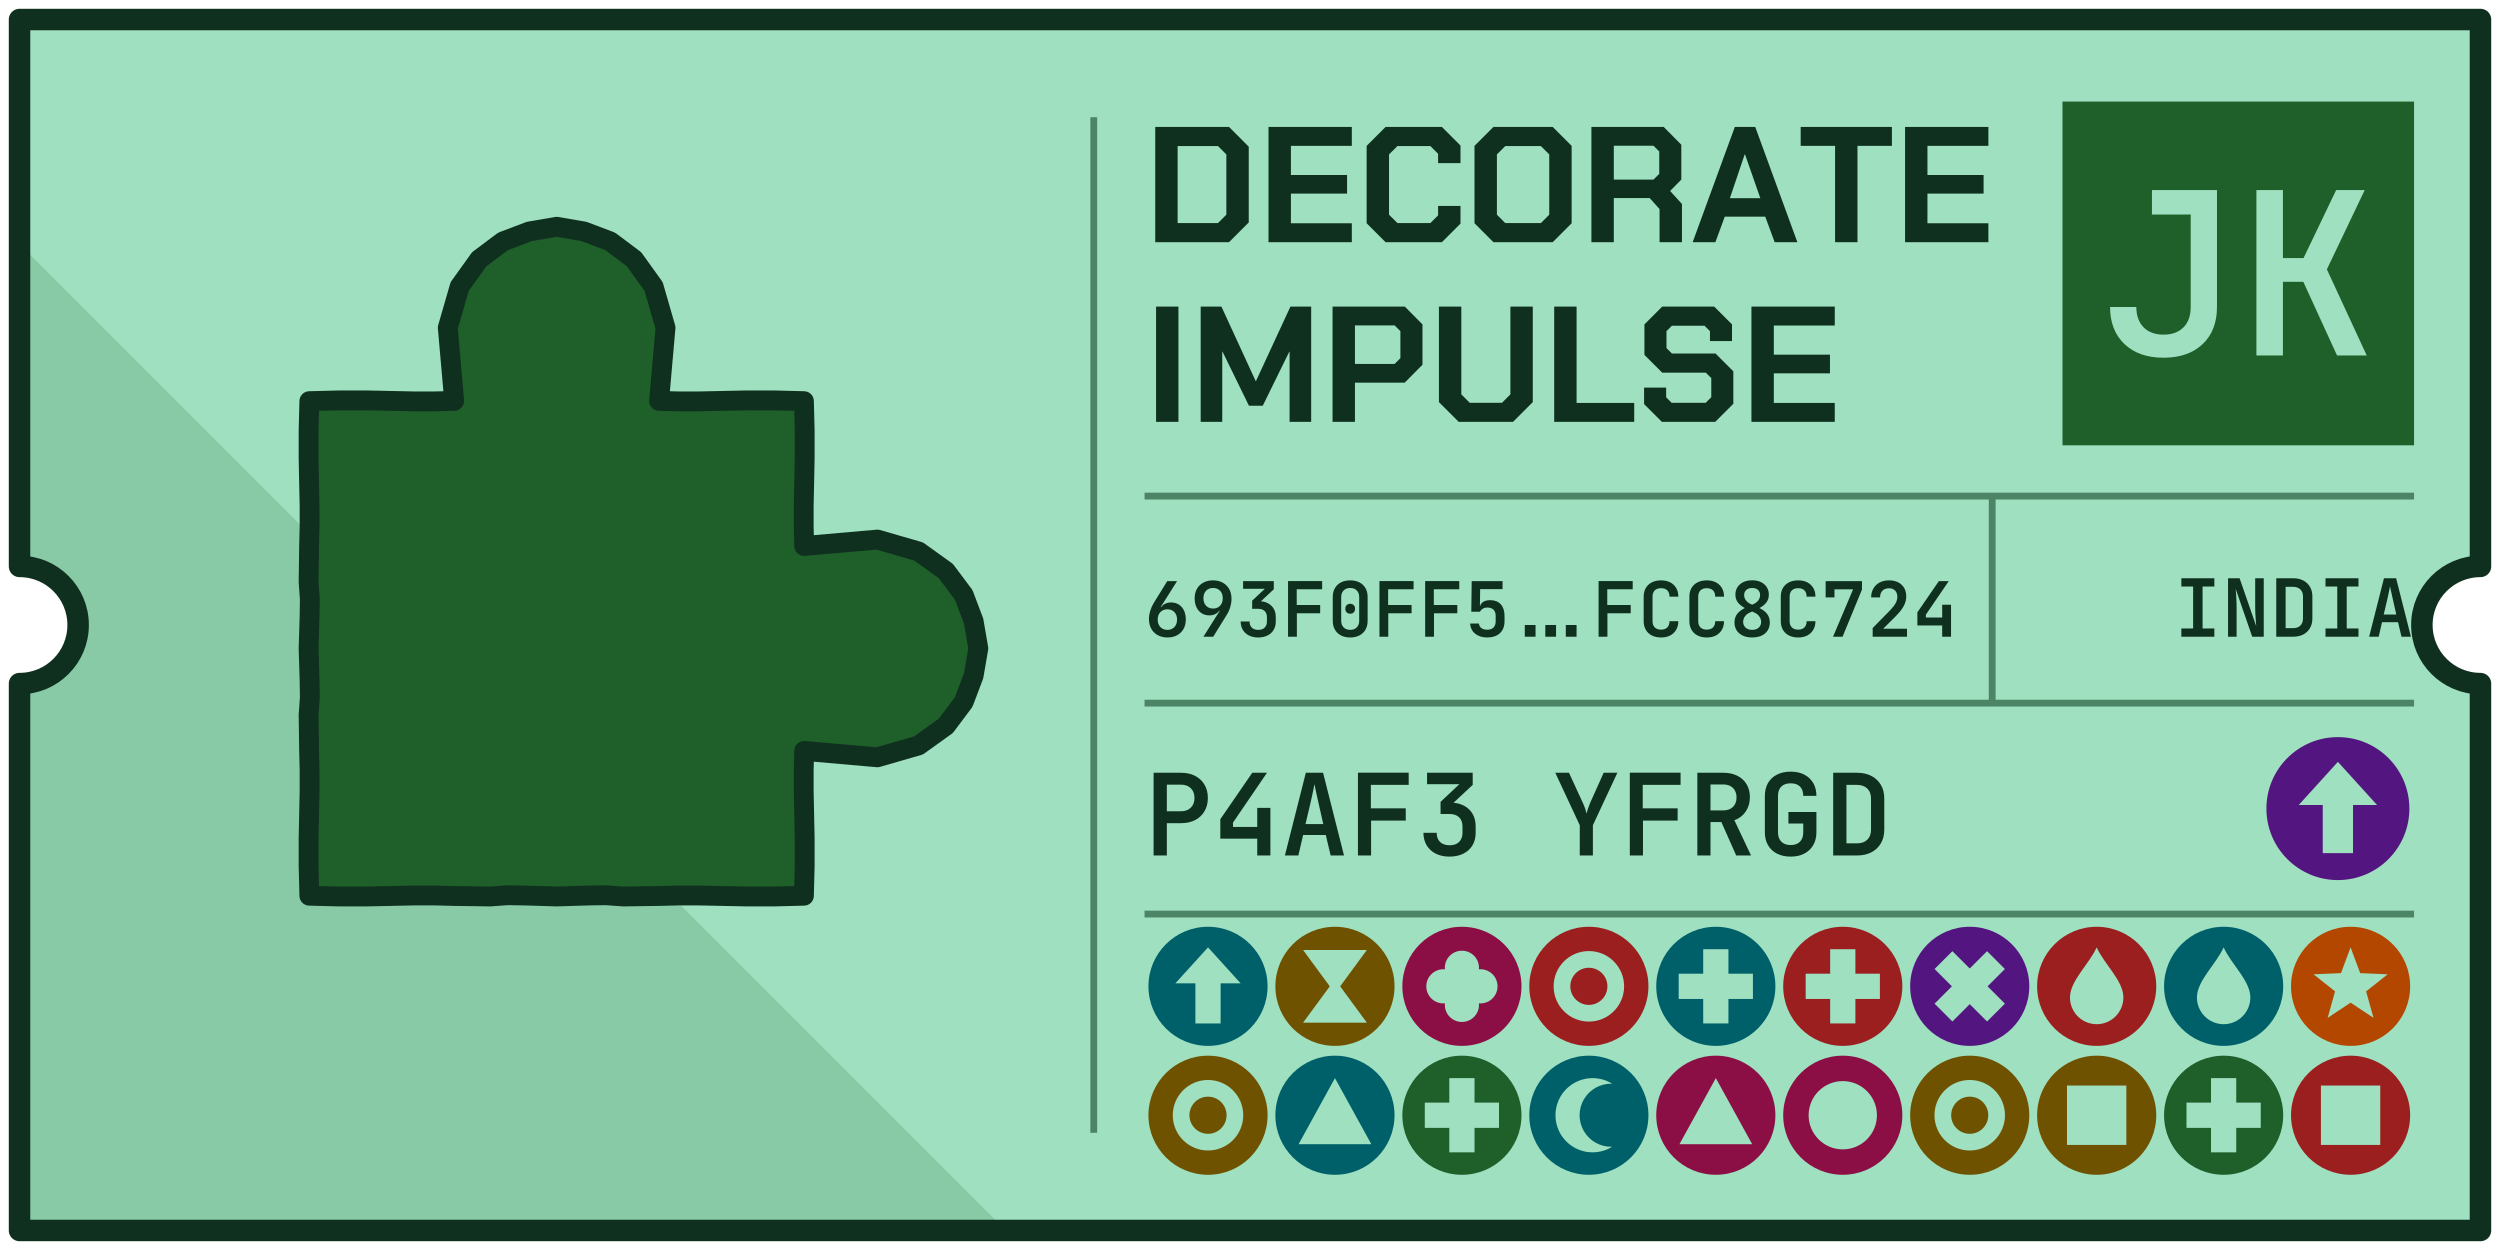
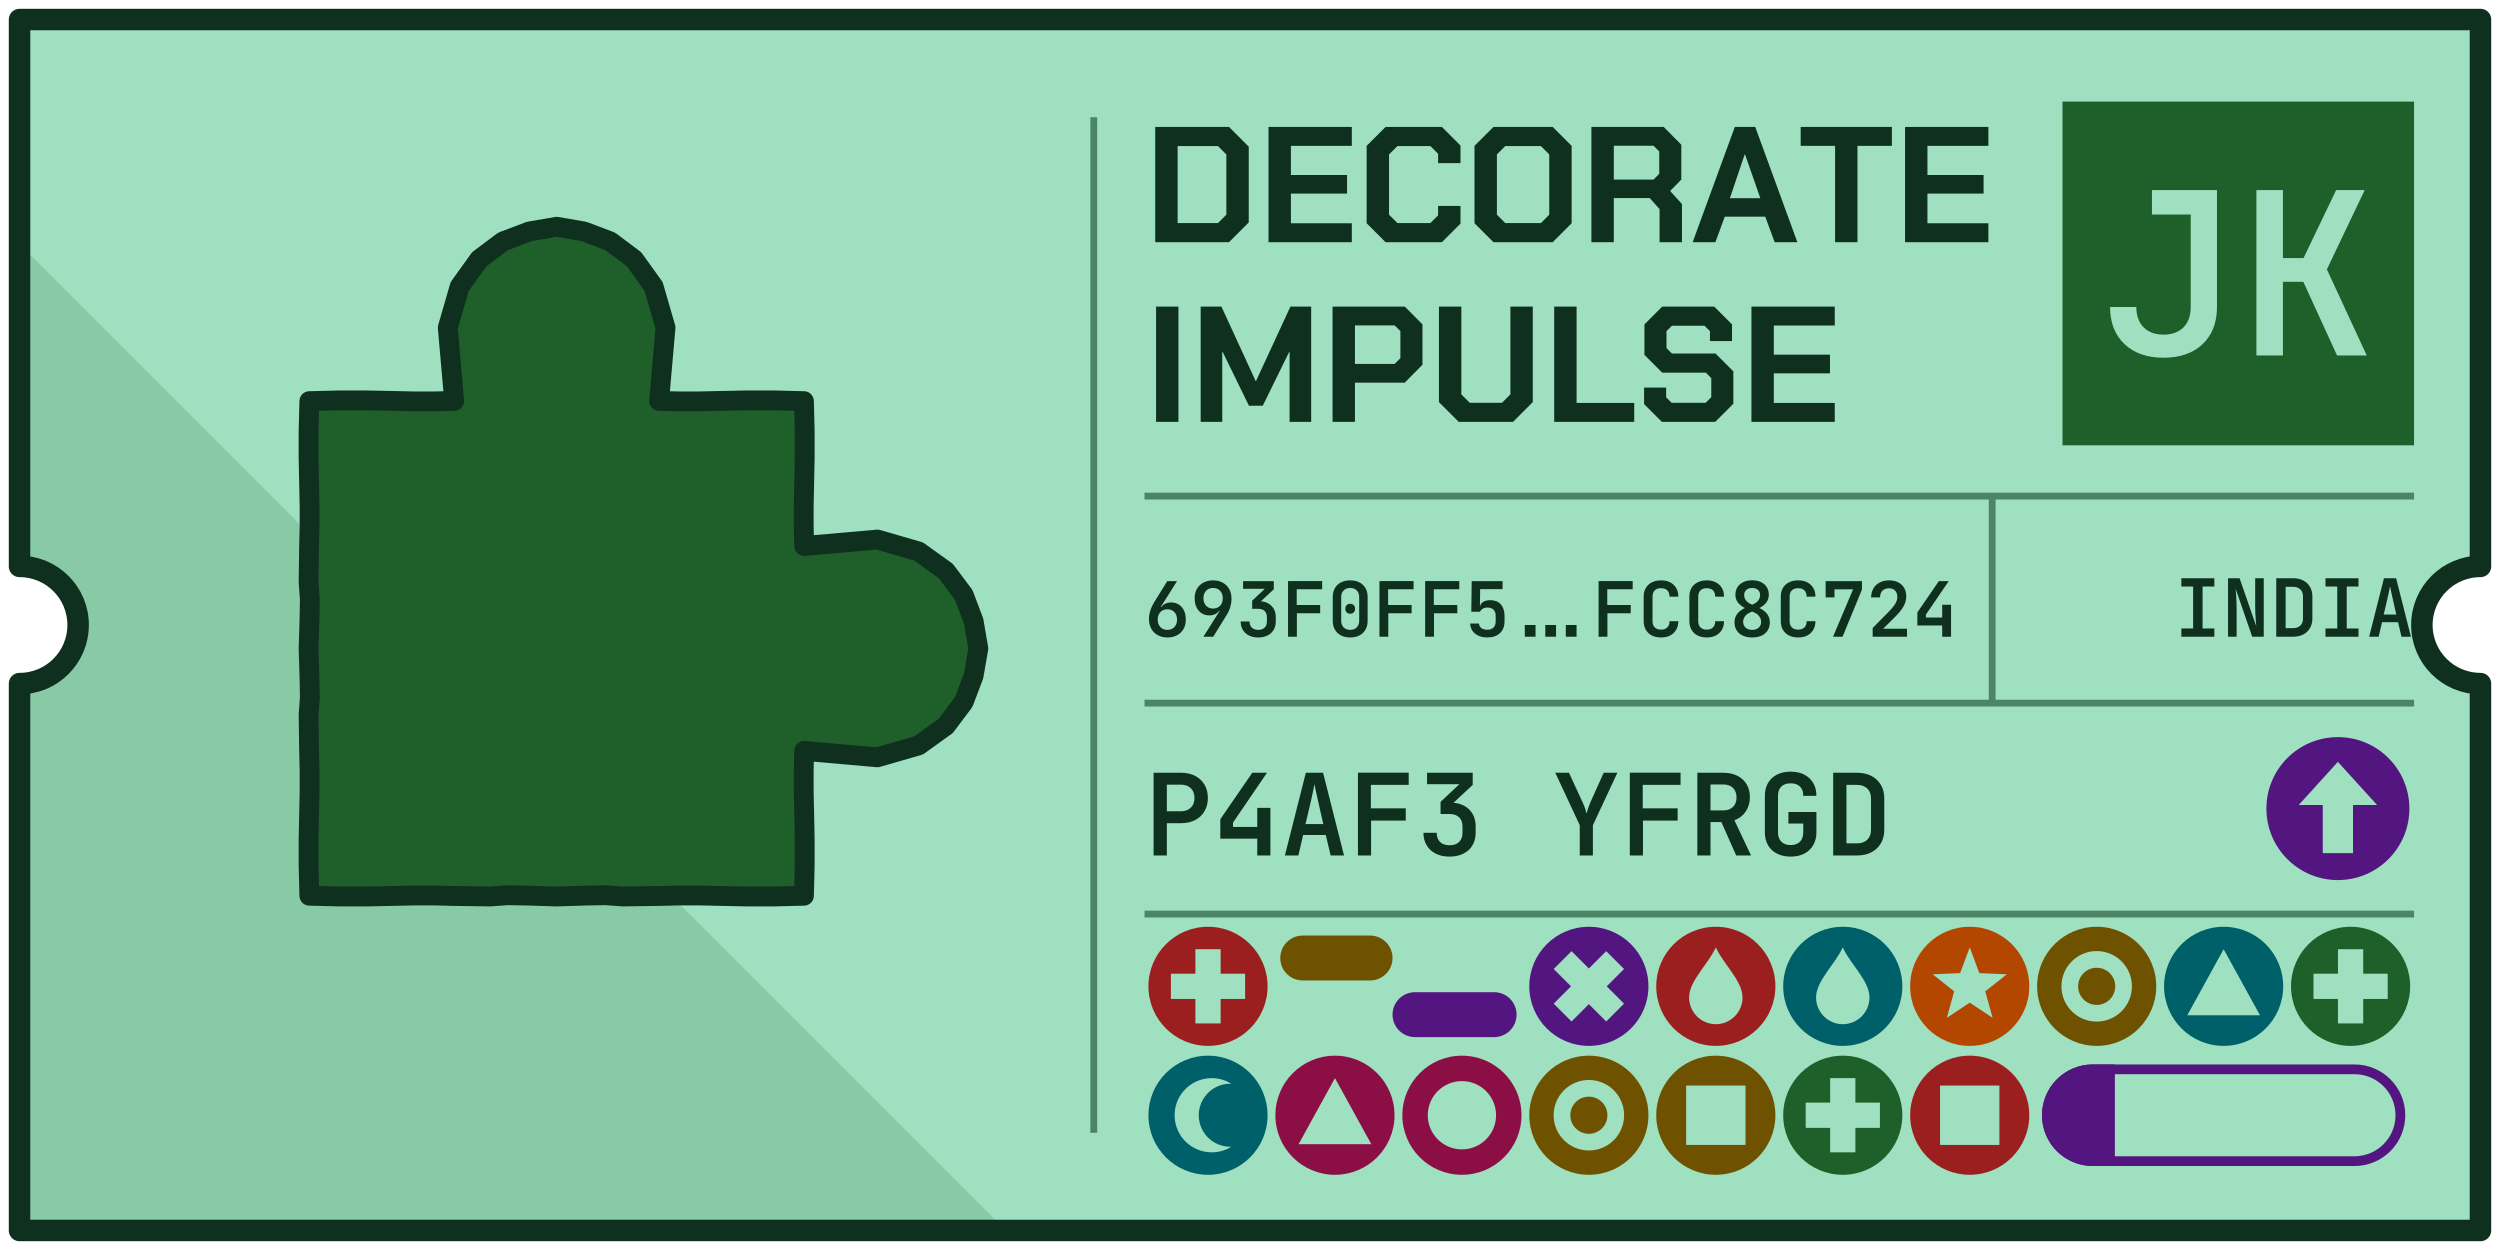
<svg xmlns="http://www.w3.org/2000/svg" viewBox="0 0 960 480" width="256" height="128">
  <defs>
    <clipPath id="c0">
      <path d="M7.5 7.5L952.5 7.5L952.5 7.5L952.5 217.5L952.5 217.5C940.07 217.5 930 227.57 930 240C930 252.43 940.07 262.5 952.5 262.5L952.5 472.5L952.5 472.5L7.5 472.5L7.5 472.5L7.5 262.5L7.5 262.5C19.93 262.5 30 252.43 30 240C30 227.57 19.93 217.5 7.5 217.5L7.5 7.5Z" />
    </clipPath>
    <clipPath id="c1">
      <path d="M7.5 0L420 0L420 480L7.5 480Z" />
+     </clipPath>
+     <clipPath id="c2">
+       <path d="M803.62 408.75L904.13 408.75L904.13 408.75C914.89 408.75 923.62 417.48 923.62 428.25L923.62 428.25L923.62 428.25C923.62 439.02 914.89 447.75 904.13 447.75L803.62 447.75L803.62 447.75C792.86 447.75 784.12 439.02 784.12 428.25L784.12 428.25L784.12 428.25C784.12 417.48 792.86 408.75 803.62 408.75Z" />
    </clipPath>
  </defs>
  <path d="M7.5 7.5L952.5 7.5L952.5 7.5L952.5 217.5L952.5 217.5C940.07 217.5 930 227.57 930 240C930 252.43 940.07 262.5 952.5 262.5L952.5 472.5L952.5 472.5L7.5 472.5L7.5 472.5L7.5 262.5L7.5 262.5C19.93 262.5 30 252.43 30 240C30 227.57 19.93 217.5 7.5 217.5L7.5 7.5Z" fill="#9FE0C0" />
  <g clip-path="url(#c0)">
    <g clip-path="url(#c1)">
      <path d="M3.75 480L3.75 90L393.75 480Z" fill="#89CAA6" />
    </g>
  </g>
  <path d="M375.68 249L373.87 259.48L370.06 269.57L363.2 278.72L352.72 286.24L336.91 290.81L308.81 288.34L308.62 295.77L308.62 303.77L308.81 312.53L309 322.06L309 332.53L308.71 343.96L297.28 344.25L286.81 344.25L277.28 344.06L268.52 343.87L260.52 343.87L253.09 344.06L246.04 344.15L239.28 344.25L232.61 343.77L226.23 343.87L219.94 344.06L213.75 344.25L207.56 344.06L201.27 343.87L194.89 343.77L188.22 344.25L181.46 344.15L174.41 344.06L166.98 343.87L158.98 343.87L150.22 344.06L140.69 344.25L130.22 344.25L118.79 343.96L118.5 332.53L118.5 322.06L118.69 312.53L118.88 303.77L118.88 295.77L118.69 288.34L118.6 281.29L118.5 274.53L118.98 267.86L118.88 261.48L118.69 255.19L118.5 249L118.69 242.81L118.88 236.52L118.98 230.14L118.5 223.47L118.6 216.71L118.69 209.66L118.88 202.23L118.88 194.23L118.69 185.47L118.5 175.94L118.5 165.47L118.79 154.04L130.22 153.75L140.69 153.75L150.22 153.94L158.98 154.13L166.98 154.13L174.41 153.94L171.94 125.84L176.51 110.03L184.03 99.55L193.18 92.69L203.27 88.88L213.75 87.08L224.23 88.88L234.32 92.69L243.47 99.55L250.99 110.03L255.56 125.84L253.09 153.94L260.52 154.13L268.52 154.13L277.28 153.94L286.81 153.75L297.28 153.75L308.71 154.04L309 165.47L309 175.94L308.81 185.47L308.62 194.23L308.62 202.23L308.81 209.66L336.91 207.19L352.72 211.76L363.2 219.28L370.06 228.43L373.87 238.52Z" fill="#1F5F2A" />
  <path d="M375.68 249L373.87 259.48L370.06 269.57L363.2 278.72L352.72 286.24L336.91 290.81L308.81 288.34L308.62 295.77L308.62 303.77L308.81 312.53L309 322.06L309 332.53L308.71 343.96L297.28 344.25L286.81 344.25L277.28 344.06L268.52 343.87L260.52 343.87L253.09 344.06L246.04 344.15L239.28 344.25L232.61 343.77L226.23 343.87L219.94 344.06L213.75 344.25L207.56 344.06L201.27 343.87L194.89 343.77L188.22 344.25L181.46 344.15L174.41 344.06L166.98 343.87L158.98 343.87L150.22 344.06L140.69 344.25L130.22 344.25L118.79 343.96L118.5 332.53L118.5 322.06L118.69 312.53L118.88 303.77L118.88 295.77L118.69 288.34L118.6 281.29L118.5 274.53L118.98 267.86L118.88 261.48L118.69 255.19L118.5 249L118.69 242.81L118.88 236.52L118.98 230.14L118.5 223.47L118.6 216.71L118.69 209.66L118.88 202.23L118.88 194.23L118.69 185.47L118.5 175.94L118.5 165.47L118.79 154.04L130.22 153.75L140.69 153.75L150.22 153.94L158.98 154.13L166.98 154.13L174.41 153.94L171.94 125.84L176.51 110.03L184.03 99.55L193.18 92.69L203.27 88.88L213.75 87.08L224.23 88.88L234.32 92.69L243.47 99.55L250.99 110.03L255.56 125.84L253.09 153.94L260.52 154.13L268.52 154.13L277.28 153.94L286.81 153.75L297.28 153.75L308.71 154.04L309 165.47L309 175.94L308.81 185.47L308.62 194.23L308.62 202.23L308.81 209.66L336.91 207.19L352.72 211.76L363.2 219.28L370.06 228.43L373.87 238.52Z" fill="none" stroke="#10301F" stroke-width="7.62" stroke-linecap="round" stroke-linejoin="round" />
  <path d="M420 45L420 435" fill="none" stroke="#4C8565" stroke-width="2.62" stroke-linejoin="round" />
  <path d="M443.61 48.74L471.94 48.74L479.52 56.33L479.52 85.41L471.94 93L443.61 93ZM467.7 85.67L470.92 82.44L470.92 59.3L467.7 56.08L452.21 56.08L452.21 85.67ZM487.11 48.74L519.1 48.74L519.1 56.01L495.71 56.01L495.71 67.2L517.27 67.2L517.27 74.35L495.71 74.35L495.71 85.73L519.1 85.73L519.1 93L487.11 93ZM524.79 85.73L524.79 56.01L532.06 48.74L553.69 48.74L560.83 55.89L560.83 62.65L552.23 62.65L552.23 59.05L549.26 56.08L536.62 56.08L533.39 59.3L533.39 82.44L536.62 85.67L549.26 85.67L552.23 82.69L552.23 79.09L560.83 79.09L560.83 85.86L553.69 93L532.06 93ZM566.21 85.73L566.21 56.01L573.48 48.74L596.24 48.74L603.51 56.01L603.51 85.73L596.24 93L573.48 93ZM591.69 85.67L594.91 82.44L594.91 59.3L591.69 56.08L578.03 56.08L574.81 59.3L574.81 82.44L578.03 85.67ZM645.87 78.33L645.87 93L637.27 93L637.27 80.29L633.48 76.06L619.7 76.06L619.7 93L611.1 93L611.1 48.74L638.85 48.74L645.62 55.57L645.62 68.97L641.32 73.34ZM619.7 68.97L634.93 68.97L637.15 66.76L637.15 58.16L634.93 55.95L619.7 55.95ZM666.17 48.74L674.01 48.74L690.19 93L681.47 93L677.86 83.2L662.31 83.2L658.71 93L649.98 93ZM675.97 76.12L670.09 59.3L669.96 59.3L664.27 76.12ZM704.67 56.01L691.46 56.01L691.46 48.74L726.49 48.74L726.49 56.01L713.27 56.01L713.27 93L704.67 93ZM731.54 48.74L763.54 48.74L763.54 56.01L740.14 56.01L740.14 67.2L761.7 67.2L761.7 74.35L740.14 74.35L740.14 85.73L763.54 85.73L763.54 93L731.54 93Z" fill="#10301F" />
  <path d="M443.93 117.74L452.52 117.74L452.52 162L443.93 162ZM461.06 117.74L469.03 117.74L482.18 146.32L482.3 146.32L495.52 117.74L503.49 117.74L503.49 162L495.2 162L495.2 135.07L495.08 135.07L484.9 155.8L479.59 155.8L469.47 135.07L469.34 135.07L469.34 162L461.06 162ZM511.7 117.74L539.46 117.74L546.23 124.57L546.23 140.06L539.4 146.95L520.3 146.95L520.3 162L511.7 162ZM535.54 139.74L537.75 137.53L537.75 127.16L535.54 124.95L520.3 124.95L520.3 139.74ZM552.55 154.41L552.55 117.74L561.15 117.74L561.15 151.44L564.37 154.67L576.77 154.67L579.99 151.44L579.99 117.74L588.59 117.74L588.59 154.41L581 162L560.14 162ZM596.81 117.74L605.41 117.74L605.41 154.73L627.54 154.73L627.54 162L596.81 162ZM631.33 155.17L631.33 148.85L639.8 148.85L639.8 152.58L641.89 154.67L654.98 154.67L657.13 152.52L657.13 145.18L655.04 143.1L638.28 143.1L631.46 136.27L631.46 124.57L638.28 117.74L658.26 117.74L665.09 124.57L665.09 130.96L656.62 130.96L656.62 127.16L654.53 125.08L642.02 125.08L639.93 127.16L639.93 133.67L642.02 135.76L658.77 135.76L665.6 142.59L665.6 155.05L658.64 162L638.16 162ZM672.55 117.74L704.55 117.74L704.55 125.01L681.15 125.01L681.15 136.2L702.71 136.2L702.71 143.35L681.15 143.35L681.15 154.73L704.55 154.73L704.55 162L672.55 162Z" fill="#10301F" />
  <path d="M792 39L927 39L927 171L792 171Z" fill="#1F5F2A" />
  <path d="M830.79 137.37Q821.31 137.37 815.78 132.11Q810.26 126.84 810.26 117.88L820.35 117.88Q820.35 122.84 823.13 125.67Q825.92 128.5 830.79 128.5Q835.66 128.5 838.45 125.71Q841.23 122.93 841.23 117.88L841.23 82.39L826.35 82.39L826.35 72.99L851.32 72.99L851.32 117.88Q851.32 126.93 845.8 132.15Q840.27 137.37 830.79 137.37ZM866.46 136.5L866.46 72.99L876.64 72.99L876.64 99.09L884.56 99.09L897.08 72.99L908.05 72.99L893.52 103.44L908.83 136.5L897.43 136.5L884.47 108.22L876.64 108.22L876.64 136.5Z" fill="#9FE0C0" />
  <path d="M439.5 190.5L927 190.5" fill="none" stroke="#4C8565" stroke-width="2.62" stroke-linejoin="round" />
  <path d="M448.3 244.79Q446.17 244.79 444.56 243.9Q442.95 243.01 442.07 241.41Q441.2 239.82 441.2 237.68Q441.2 236.16 441.69 234.53Q442.19 232.89 443.1 231.43L448.22 223.15L451.99 223.15L445.76 233.03L445.91 233.15Q446.49 232.27 447.49 231.81Q448.48 231.34 449.68 231.34Q451.4 231.34 452.68 232.16Q453.95 232.98 454.65 234.44Q455.35 235.9 455.35 237.92Q455.35 239.97 454.48 241.52Q453.6 243.07 452.02 243.93Q450.44 244.79 448.3 244.79ZM448.28 241.87Q449.94 241.87 450.97 240.79Q451.99 239.7 451.99 237.92Q451.99 236.13 450.97 235.05Q449.94 233.97 448.28 233.97Q446.61 233.97 445.58 235.05Q444.56 236.13 444.56 237.92Q444.56 239.7 445.58 240.79Q446.61 241.87 448.28 241.87ZM462.11 244.5L468.34 234.61L468.19 234.5Q467.61 235.37 466.61 235.84Q465.62 236.31 464.42 236.31Q462.7 236.31 461.42 235.49Q460.15 234.67 459.45 233.19Q458.75 231.72 458.75 229.73Q458.75 227.65 459.62 226.12Q460.5 224.58 462.1 223.72Q463.69 222.86 465.8 222.86Q467.96 222.86 469.55 223.75Q471.15 224.64 472.03 226.22Q472.9 227.8 472.9 229.96Q472.9 231.48 472.42 233.12Q471.94 234.76 471 236.22L465.88 244.5ZM465.82 233.68Q467.49 233.68 468.52 232.6Q469.54 231.51 469.54 229.73Q469.54 227.94 468.52 226.86Q467.49 225.78 465.82 225.78Q464.16 225.78 463.13 226.86Q462.11 227.94 462.11 229.73Q462.11 231.51 463.13 232.6Q464.16 233.68 465.82 233.68ZM483.14 244.79Q481.09 244.79 479.59 244.03Q478.08 243.27 477.25 241.88Q476.41 240.49 476.41 238.65L479.84 238.65Q479.84 240.17 480.71 241.02Q481.59 241.87 483.17 241.87Q484.78 241.87 485.64 240.99Q486.5 240.11 486.5 238.65L486.5 237.01Q486.5 235.49 485.63 234.64Q484.75 233.79 483.17 233.79L480.83 233.79L480.83 230.66L485.69 226.1L477.35 226.1L477.35 223.15L489.14 223.15L489.14 226.28L483.2 231.81L483.2 230.84Q486.3 230.84 488.1 232.51Q489.9 234.17 489.9 237.01L489.9 238.65Q489.9 240.49 489.08 241.88Q488.26 243.27 486.72 244.03Q485.19 244.79 483.14 244.79ZM494.61 244.5L494.61 223.12L507.71 223.12L507.71 226.28L497.94 226.28L497.94 232.33L506.95 232.33L506.95 235.49L498 235.49L498 244.5ZM518.48 244.79Q516.43 244.79 514.92 244Q513.41 243.21 512.6 241.78Q511.78 240.35 511.78 238.45L511.78 229.2Q511.78 227.27 512.6 225.85Q513.41 224.43 514.92 223.64Q516.43 222.86 518.48 222.86Q520.55 222.86 522.04 223.64Q523.54 224.43 524.35 225.85Q525.17 227.27 525.17 229.2L525.17 238.45Q525.17 240.35 524.35 241.78Q523.54 243.21 522.03 244Q520.52 244.79 518.48 244.79ZM518.48 241.87Q520.05 241.87 520.99 240.92Q521.93 239.97 521.93 238.45L521.93 229.2Q521.93 227.68 520.99 226.73Q520.05 225.78 518.48 225.78Q516.9 225.78 515.96 226.73Q515.02 227.68 515.02 229.2L515.02 238.45Q515.02 239.97 515.96 240.92Q516.9 241.87 518.48 241.87ZM518.48 235.67Q517.63 235.67 517.11 235.14Q516.6 234.61 516.6 233.74Q516.6 232.89 517.11 232.38Q517.63 231.86 518.48 231.86Q519.32 231.86 519.84 232.38Q520.35 232.89 520.35 233.74Q520.35 234.61 519.84 235.14Q519.32 235.67 518.48 235.67ZM529.71 244.5L529.71 223.12L542.81 223.12L542.81 226.28L533.04 226.28L533.04 232.33L542.05 232.33L542.05 235.49L533.1 235.49L533.1 244.5ZM547.26 244.5L547.26 223.12L560.36 223.12L560.36 226.28L550.59 226.28L550.59 232.33L559.6 232.33L559.6 235.49L550.65 235.49L550.65 244.5ZM571.07 244.79Q568.23 244.79 566.46 243.34Q564.69 241.9 564.51 239.44L567.91 239.44Q568.02 240.55 568.84 241.18Q569.66 241.81 571.1 241.81Q572.7 241.81 573.52 240.96Q574.34 240.11 574.34 238.59L574.34 236.51Q574.34 234.96 573.52 234.13Q572.7 233.3 571.13 233.3Q570.13 233.3 569.4 233.74Q568.67 234.17 568.32 234.91L564.98 234.91L565.13 223.15L576.98 223.15L576.98 226.22L568.38 226.22L568.29 232.65L569.14 232.65L568.29 233.41Q568.29 232.04 569.36 231.25Q570.42 230.46 572.24 230.46Q574.84 230.46 576.29 232.05Q577.74 233.65 577.74 236.51L577.74 238.59Q577.74 241.46 575.98 243.13Q574.23 244.79 571.07 244.79Z" fill="#10301F" />
  <path d="M585.52 240L589.65 240L589.65 244.5L585.52 244.5ZM593.4 240L597.52 240L597.52 244.5L593.4 244.5ZM601.27 240L605.4 240L605.4 244.5L601.27 244.5Z" fill="#10301F" />
  <path d="M613.86 244.5L613.86 223.12L626.96 223.12L626.96 226.28L617.19 226.28L617.19 232.33L626.2 232.33L626.2 235.49L617.25 235.49L617.25 244.5ZM637.84 244.79Q635.82 244.79 634.32 244.03Q632.81 243.27 631.99 241.85Q631.17 240.43 631.17 238.53L631.17 229.11Q631.17 227.18 631.99 225.78Q632.81 224.38 634.32 223.62Q635.82 222.86 637.84 222.86Q639.89 222.86 641.37 223.63Q642.84 224.41 643.66 225.79Q644.48 227.18 644.48 229.11L641.09 229.11Q641.09 227.53 640.24 226.7Q639.39 225.87 637.84 225.87Q636.29 225.87 635.43 226.7Q634.57 227.53 634.57 229.11L634.57 238.53Q634.57 240.08 635.43 240.93Q636.29 241.78 637.84 241.78Q639.39 241.78 640.24 240.93Q641.09 240.08 641.09 238.53L644.48 238.53Q644.48 240.41 643.66 241.82Q642.84 243.24 641.37 244.02Q639.89 244.79 637.84 244.79ZM655.39 244.79Q653.37 244.79 651.87 244.03Q650.36 243.27 649.54 241.85Q648.72 240.43 648.72 238.53L648.72 229.11Q648.72 227.18 649.54 225.78Q650.36 224.38 651.87 223.62Q653.37 222.86 655.39 222.86Q657.44 222.86 658.92 223.63Q660.39 224.41 661.21 225.79Q662.03 227.18 662.03 229.11L658.64 229.11Q658.64 227.53 657.79 226.7Q656.94 225.87 655.39 225.87Q653.84 225.87 652.98 226.7Q652.12 227.53 652.12 229.11L652.12 238.53Q652.12 240.08 652.98 240.93Q653.84 241.78 655.39 241.78Q656.94 241.78 657.79 240.93Q658.64 240.08 658.64 238.53L662.03 238.53Q662.03 240.41 661.21 241.82Q660.39 243.24 658.92 244.02Q657.44 244.79 655.39 244.79ZM672.83 244.79Q670.75 244.79 669.23 244.08Q667.71 243.36 666.87 242.06Q666.04 240.76 666.04 239Q666.04 237.07 667.11 235.7Q668.17 234.32 670.34 233.33L673.5 231.89Q674.61 231.37 675.24 230.47Q675.87 229.58 675.87 228.5Q675.87 227.24 675.05 226.51Q674.23 225.78 672.83 225.78Q671.42 225.78 670.59 226.53Q669.75 227.27 669.75 228.53Q669.75 229.58 670.38 230.46Q671.01 231.34 672.09 231.86L675.25 233.3Q677.53 234.35 678.57 235.74Q679.61 237.13 679.61 239Q679.61 241.66 677.78 243.23Q675.95 244.79 672.83 244.79ZM672.83 241.87Q674.4 241.87 675.34 241.02Q676.28 240.17 676.28 238.83Q676.28 237.74 675.63 236.79Q674.99 235.84 673.88 235.32L670.57 233.77Q668.5 232.77 667.44 231.47Q666.39 230.17 666.39 228.35Q666.39 226.72 667.18 225.47Q667.97 224.23 669.42 223.53Q670.87 222.83 672.83 222.83Q674.78 222.83 676.22 223.53Q677.65 224.23 678.44 225.47Q679.23 226.72 679.23 228.35Q679.23 230.2 678.19 231.48Q677.15 232.77 675.05 233.79L671.71 235.34Q670.63 235.84 670 236.78Q669.37 237.71 669.37 238.77Q669.37 240.17 670.31 241.02Q671.25 241.87 672.83 241.87ZM690.49 244.79Q688.47 244.79 686.97 244.03Q685.46 243.27 684.64 241.85Q683.82 240.43 683.82 238.53L683.82 229.11Q683.82 227.18 684.64 225.78Q685.46 224.38 686.97 223.62Q688.47 222.86 690.49 222.86Q692.54 222.86 694.02 223.63Q695.49 224.41 696.31 225.79Q697.13 227.18 697.13 229.11L693.74 229.11Q693.74 227.53 692.89 226.7Q692.04 225.87 690.49 225.87Q688.94 225.87 688.08 226.7Q687.22 227.53 687.22 229.11L687.22 238.53Q687.22 240.08 688.08 240.93Q688.94 241.78 690.49 241.78Q692.04 241.78 692.89 240.93Q693.74 240.08 693.74 238.53L697.13 238.53Q697.13 240.41 696.31 241.82Q695.49 243.24 694.02 244.02Q692.54 244.79 690.49 244.79ZM703.89 244.5L711.58 226.31L704.44 226.31L704.44 229.41L701.05 229.41L701.05 223.15L715 223.15L715 226.39L707.54 244.5ZM719.1 244.5L719.1 241.17L725.74 234.41Q727.2 232.89 727.89 231.67Q728.58 230.46 728.58 229.23Q728.58 227.68 727.73 226.79Q726.88 225.9 725.42 225.9Q723.78 225.9 722.86 226.83Q721.94 227.77 721.94 229.41L718.51 229.41Q718.54 227.39 719.41 225.93Q720.27 224.46 721.82 223.66Q723.37 222.86 725.45 222.86Q727.43 222.86 728.91 223.62Q730.39 224.38 731.19 225.75Q732 227.13 732 229Q732 230.93 731 232.77Q730.01 234.61 727.79 236.81L723.14 241.43L732.29 241.43L732.29 244.5ZM745.8 244.5L745.8 240.17L736.27 240.17L736.27 235.14L744.52 223.15L748.32 223.15L739.54 236.02L739.54 237.13L745.8 237.13L745.8 232.22L749.2 232.22L749.2 244.5Z" fill="#10301F" />
  <path d="M765 190.5L765 270" fill="none" stroke="#4C8565" stroke-width="2.62" stroke-linejoin="round" />
  <path d="M837.64 244.5L837.64 241.33L842.16 241.33L842.16 225.22L837.64 225.22L837.64 222.05L850.31 222.05L850.31 225.22L845.79 225.22L845.79 241.33L850.31 241.33L850.31 244.5ZM855.57 244.5L855.57 222.05L860 222.05L866.39 240.44Q866.33 239.52 866.22 238.24Q866.11 236.97 866.05 235.6Q865.99 234.23 865.99 233.15L865.99 222.05L869.28 222.05L869.28 244.5L864.85 244.5L858.49 226.11Q858.58 226.94 858.66 228.17Q858.73 229.4 858.8 230.71Q858.86 232.02 858.86 233.12L858.86 244.5ZM874.08 244.5L874.08 222.05L880.54 222.05Q882.81 222.05 884.46 222.91Q886.1 223.77 887.02 225.33Q887.95 226.88 887.95 229L887.95 237.52Q887.95 239.64 887.02 241.21Q886.1 242.78 884.46 243.64Q882.81 244.5 880.54 244.5ZM877.68 241.21L880.54 241.21Q882.32 241.21 883.33 240.23Q884.35 239.24 884.35 237.52L884.35 229Q884.35 227.31 883.33 226.33Q882.32 225.34 880.54 225.34L877.68 225.34ZM892.99 244.5L892.99 241.33L897.51 241.33L897.51 225.22L892.99 225.22L892.99 222.05L905.66 222.05L905.66 225.22L901.14 225.22L901.14 241.33L905.66 241.33L905.66 244.5ZM909.75 244.5L915.44 222.05L920.11 222.05L925.8 244.5L922.17 244.5L920.85 238.93L914.7 238.93L913.41 244.5ZM915.35 235.98L920.17 235.98L918.76 229.74Q918.39 228.14 918.13 226.88Q917.87 225.62 917.77 225.13Q917.68 225.62 917.44 226.86Q917.19 228.11 916.82 229.71Z" fill="#10301F" />
  <path d="M439.5 270L927 270" fill="none" stroke="#4C8565" stroke-width="2.62" stroke-linejoin="round" />
  <path d="M442.98 328.5L442.98 296.74L453.51 296.74Q456.64 296.74 458.94 297.94Q461.25 299.14 462.53 301.31Q463.82 303.49 463.82 306.45Q463.82 309.32 462.53 311.51Q461.25 313.71 458.94 314.91Q456.64 316.1 453.51 316.1L448.07 316.1L448.07 328.5ZM448.07 311.53L453.51 311.53Q455.86 311.53 457.27 310.14Q458.68 308.75 458.68 306.45Q458.68 304.05 457.27 302.68Q455.86 301.31 453.51 301.31L448.07 301.31ZM482.78 328.5L482.78 322.06L468.6 322.06L468.6 314.58L480.87 296.74L486.52 296.74L473.47 315.88L473.47 317.54L482.78 317.54L482.78 310.23L487.83 310.23L487.83 328.5ZM493.4 328.5L501.44 296.74L508.06 296.74L516.1 328.5L510.97 328.5L509.1 320.63L500.4 320.63L498.57 328.5ZM501.31 316.45L508.14 316.45L506.14 307.62Q505.62 305.36 505.25 303.57Q504.88 301.79 504.75 301.1Q504.62 301.79 504.27 303.55Q503.92 305.31 503.4 307.58ZM521.45 328.5L521.45 296.7L540.94 296.7L540.94 301.4L526.41 301.4L526.41 310.4L539.81 310.4L539.81 315.1L526.5 315.1L526.5 328.5ZM556.6 328.94Q553.56 328.94 551.32 327.8Q549.08 326.67 547.84 324.61Q546.6 322.54 546.6 319.8L551.69 319.8Q551.69 322.06 552.99 323.32Q554.3 324.58 556.65 324.58Q559.04 324.58 560.32 323.28Q561.6 321.98 561.6 319.8L561.6 317.36Q561.6 315.1 560.3 313.84Q558.99 312.58 556.65 312.58L553.17 312.58L553.17 307.92L560.39 301.14L547.99 301.14L547.99 296.74L565.52 296.74L565.52 301.4L556.69 309.62L556.69 308.19Q561.3 308.19 563.98 310.66Q566.65 313.14 566.65 317.36L566.65 319.8Q566.65 322.54 565.43 324.61Q564.21 326.67 561.93 327.8Q559.65 328.94 556.6 328.94ZM606.63 328.5L606.63 316.89L597.23 296.74L602.49 296.74L607.8 308.27Q608.37 309.49 608.74 310.62Q609.11 311.75 609.24 312.4Q609.37 311.75 609.74 310.62Q610.11 309.49 610.63 308.27L615.81 296.74L621.07 296.74L611.67 316.89L611.67 328.5ZM625.85 328.5L625.85 296.7L645.34 296.7L645.34 301.4L630.81 301.4L630.81 310.4L644.21 310.4L644.21 315.1L630.9 315.1L630.9 328.5ZM651.78 328.5L651.78 296.74L661.79 296.74Q664.87 296.74 667.16 297.9Q669.44 299.05 670.7 301.16Q671.96 303.27 671.96 306.1Q671.96 309.27 670.35 311.64Q668.75 314.01 666 314.97L672.4 328.5L666.7 328.5L661 315.67L656.83 315.67L656.83 328.5ZM656.83 311.19L661.79 311.19Q664.09 311.19 665.46 309.86Q666.83 308.53 666.83 306.23Q666.83 303.92 665.46 302.57Q664.09 301.23 661.79 301.23L656.83 301.23ZM687.62 328.94Q684.62 328.94 682.38 327.8Q680.14 326.67 678.92 324.56Q677.71 322.45 677.71 319.63L677.71 305.62Q677.71 302.75 678.92 300.66Q680.14 298.57 682.38 297.44Q684.62 296.31 687.62 296.31Q690.67 296.31 692.87 297.46Q695.06 298.62 696.28 300.68Q697.5 302.75 697.5 305.62L692.45 305.62Q692.45 303.27 691.19 302.03Q689.93 300.79 687.62 300.79Q685.32 300.79 684.04 302.03Q682.75 303.27 682.75 305.62L682.75 319.63Q682.75 321.93 684.04 323.21Q685.32 324.5 687.62 324.5Q689.93 324.5 691.19 323.21Q692.45 321.93 692.45 319.58L692.45 316.23L686.75 316.23L686.75 311.8L697.5 311.8L697.5 319.63Q697.5 322.45 696.28 324.54Q695.06 326.63 692.87 327.78Q690.67 328.94 687.62 328.94ZM703.94 328.5L703.94 296.74L713.07 296.74Q716.29 296.74 718.62 297.96Q720.95 299.18 722.25 301.38Q723.56 303.57 723.56 306.58L723.56 318.63Q723.56 321.63 722.25 323.85Q720.95 326.06 718.62 327.28Q716.29 328.5 713.07 328.5ZM709.03 323.85L713.07 323.85Q715.59 323.85 717.03 322.45Q718.47 321.06 718.47 318.63L718.47 306.58Q718.47 304.18 717.03 302.79Q715.59 301.4 713.07 301.4L709.03 301.4Z" fill="#10301F" />
  <path d="M925.2 310.5C925.2 325.66 912.91 337.95 897.75 337.95C882.59 337.95 870.3 325.66 870.3 310.5C870.3 295.34 882.59 283.05 897.75 283.05C912.91 283.05 925.2 295.34 925.2 310.5" fill="#531680" />
  <path d="M897.75 292.55L912.8 309.13L903.56 309.13L903.56 327.6L891.94 327.6L891.94 309.13L882.7 309.13Z" fill="#9FE0C0" />
  <path d="M439.5 351L927 351" fill="none" stroke="#4C8565" stroke-width="2.62" stroke-linejoin="round" />
-   <path d="M486.75 378.75C486.75 391.38 476.51 401.62 463.88 401.62C451.24 401.62 441 391.38 441 378.75C441 366.12 451.24 355.88 463.88 355.88C476.51 355.88 486.75 366.12 486.75 378.75" fill="#00606A" />
-   <path d="M463.88 363.79L476.42 377.61L468.72 377.61L468.72 393L459.03 393L459.03 377.61L451.33 377.61Z" fill="#9FE0C0" />
-   <path d="M535.5 378.75C535.5 391.38 525.26 401.62 512.62 401.62C499.99 401.62 489.75 391.38 489.75 378.75C489.75 366.12 499.99 355.88 512.62 355.88C525.26 355.88 535.5 366.12 535.5 378.75" fill="#6E5200" />
-   <path d="M500.37 364.79L524.88 364.79L514.62 378.75L524.88 392.71L500.37 392.71L510.63 378.75Z" fill="#9FE0C0" />
-   <path d="M584.25 378.75C584.25 391.38 574.01 401.62 561.38 401.62C548.74 401.62 538.5 391.38 538.5 378.75C538.5 366.12 548.74 355.88 561.38 355.88C574.01 355.88 584.25 366.12 584.25 378.75" fill="#8B0F45" />
-   <path d="M567.93 371.62L567.93 371.62C567.93 375.25 565 378.18 561.38 378.18C557.75 378.18 554.82 375.25 554.82 371.62C554.82 368 557.75 365.07 561.38 365.07C565 365.07 567.93 368 567.93 371.62M575.05 378.75L575.05 378.75C575.05 382.37 572.12 385.31 568.5 385.31C564.88 385.31 561.95 382.37 561.95 378.75C561.95 375.13 564.88 372.19 568.5 372.19C572.12 372.19 575.05 375.13 575.05 378.75M567.93 385.88L567.93 385.88C567.93 389.5 565 392.43 561.38 392.43C557.75 392.43 554.82 389.5 554.82 385.88C554.82 382.25 557.75 379.32 561.38 379.32C565 379.32 567.93 382.25 567.93 385.88M560.8 378.75L560.8 378.75C560.8 382.37 557.87 385.31 554.25 385.31C550.63 385.31 547.7 382.37 547.7 378.75C547.7 375.13 550.63 372.19 554.25 372.19C557.87 372.19 560.8 375.13 560.8 378.75M567.08 378.75L567.08 378.75C567.08 381.9 564.52 384.45 561.38 384.45C558.23 384.45 555.67 381.9 555.67 378.75C555.67 375.6 558.23 373.05 561.38 373.05C564.52 373.05 567.08 375.6 567.08 378.75" fill="#9FE0C0" />
-   <path d="M633 378.75C633 391.38 622.76 401.62 610.12 401.62C597.49 401.62 587.25 391.38 587.25 378.75C587.25 366.12 597.49 355.88 610.12 355.88C622.76 355.88 633 366.12 633 378.75" fill="#9C1F1F" />
-   <path d="M623.66 378.75C623.66 386.23 617.6 392.29 610.12 392.29C602.65 392.29 596.59 386.23 596.59 378.75C596.59 371.27 602.65 365.21 610.12 365.21C617.6 365.21 623.66 371.27 623.66 378.75M617.25 378.75L617.25 378.75C617.25 374.81 614.06 371.62 610.12 371.62C606.19 371.62 603 374.81 603 378.75C603 382.69 606.19 385.88 610.12 385.88C614.06 385.88 617.25 382.69 617.25 378.75" fill="#9FE0C0" />
-   <path d="M681.75 378.75C681.75 391.38 671.51 401.62 658.88 401.62C646.24 401.62 636 391.38 636 378.75C636 366.12 646.24 355.88 658.88 355.88C671.51 355.88 681.75 366.12 681.75 378.75" fill="#00606A" />
-   <path d="M654.03 364.5L663.72 364.5L663.72 373.9L673.12 373.9L673.12 383.6L663.72 383.6L663.72 393L654.03 393L654.03 383.6L644.62 383.6L644.62 373.9L654.03 373.9Z" fill="#9FE0C0" />
-   <path d="M730.5 378.75C730.5 391.38 720.26 401.62 707.62 401.62C694.99 401.62 684.75 391.38 684.75 378.75C684.75 366.12 694.99 355.88 707.62 355.88C720.26 355.88 730.5 366.12 730.5 378.75" fill="#9C1F1F" />
-   <path d="M702.78 364.5L712.47 364.5L712.47 373.9L721.88 373.9L721.88 383.6L712.47 383.6L712.47 393L702.78 393L702.78 383.6L693.38 383.6L693.38 373.9L702.78 373.9Z" fill="#9FE0C0" />
-   <path d="M779.25 378.75C779.25 391.38 769.01 401.62 756.38 401.62C743.74 401.62 733.5 391.38 733.5 378.75C733.5 366.12 743.74 355.88 756.38 355.88C769.01 355.88 779.25 366.12 779.25 378.75" fill="#531680" />
-   <path d="M763.03 365.25L769.88 372.1L763.23 378.75L769.88 385.4L763.03 392.25L756.38 385.6L749.72 392.25L742.87 385.4L749.52 378.75L742.87 372.1L749.72 365.25L756.38 371.9Z" fill="#9FE0C0" />
-   <path d="M828 378.75C828 391.38 817.76 401.62 805.12 401.62C792.49 401.62 782.25 391.38 782.25 378.75C782.25 366.12 792.49 355.88 805.12 355.88C817.76 355.88 828 366.12 828 378.75" fill="#9C1F1F" />
-   <path d="M805.12 363.79C807.98 370.2 815.38 376.61 815.38 383.02L815.38 383.02C815.38 388.69 810.79 393.29 805.12 393.29C799.46 393.29 794.87 388.69 794.87 383.02C794.87 376.61 802.27 370.2 805.12 363.79Z" fill="#9FE0C0" />
+   <path d="M486.75 378.75C486.75 391.38 476.51 401.62 463.88 401.62C451.24 401.62 441 391.38 441 378.75C441 366.12 451.24 355.88 463.88 355.88C476.51 355.88 486.75 366.12 486.75 378.75" fill="#9C1F1F" />
+   <path d="M459.03 364.5L468.72 364.5L468.72 373.9L478.12 373.9L478.12 383.6L468.72 383.6L468.72 393L459.03 393L459.03 383.6L449.62 383.6L449.62 373.9L459.03 373.9Z" fill="#9FE0C0" />
+   <path d="M500.25 359.25L526.1 359.25L526.1 359.25C530.87 359.25 534.73 363.11 534.73 367.88L534.73 367.88L534.73 367.88C534.73 372.64 530.87 376.5 526.1 376.5L500.25 376.5L500.25 376.5C495.49 376.5 491.62 372.64 491.62 367.88L491.62 367.88L491.62 367.88C491.62 363.11 495.49 359.25 500.25 359.25Z" fill="#6E5200" />
+   <path d="M543.35 381L573.75 381L573.75 381C578.51 381 582.37 384.86 582.37 389.62L582.37 389.62L582.37 389.62C582.37 394.39 578.51 398.25 573.75 398.25L543.35 398.25L543.35 398.25C538.59 398.25 534.73 394.39 534.73 389.62L534.73 389.62L534.73 389.62C534.73 384.86 538.59 381 543.35 381Z" fill="#531680" />
+   <path d="M633 378.75C633 391.38 622.76 401.62 610.12 401.62C597.49 401.62 587.25 391.38 587.25 378.75C587.25 366.12 597.49 355.88 610.12 355.88C622.76 355.88 633 366.12 633 378.75" fill="#531680" />
+   <path d="M616.78 365.25L623.63 372.1L616.98 378.75L623.63 385.4L616.78 392.25L610.12 385.6L603.47 392.25L596.62 385.4L603.27 378.75L596.62 372.1L603.47 365.25L610.12 371.9Z" fill="#9FE0C0" />
+   <path d="M681.75 378.75C681.75 391.38 671.51 401.62 658.88 401.62C646.24 401.62 636 391.38 636 378.75C636 366.12 646.24 355.88 658.88 355.88C671.51 355.88 681.75 366.12 681.75 378.75" fill="#9C1F1F" />
+   <path d="M658.88 363.79C661.73 370.2 669.13 376.61 669.13 383.02L669.13 383.02C669.13 388.69 664.54 393.29 658.88 393.29C653.21 393.29 648.62 388.69 648.62 383.02C648.62 376.61 656.02 370.2 658.88 363.79Z" fill="#9FE0C0" />
+   <path d="M730.5 378.75C730.5 391.38 720.26 401.62 707.62 401.62C694.99 401.62 684.75 391.38 684.75 378.75C684.75 366.12 694.99 355.88 707.62 355.88C720.26 355.88 730.5 366.12 730.5 378.75" fill="#00606A" />
+   <path d="M707.62 363.79C710.48 370.2 717.88 376.61 717.88 383.02L717.88 383.02C717.88 388.69 713.29 393.29 707.62 393.29C701.96 393.29 697.37 388.69 697.37 383.02C697.37 376.61 704.77 370.2 707.62 363.79Z" fill="#9FE0C0" />
+   <path d="M779.25 378.75C779.25 391.38 769.01 401.62 756.38 401.62C743.74 401.62 733.5 391.38 733.5 378.75C733.5 366.12 743.74 355.88 756.38 355.88C769.01 355.88 779.25 366.12 779.25 378.75" fill="#B34700" />
+   <path d="M756.38 363.79L760.06 373.68L770.61 374.13L762.34 380.69L765.17 390.85L756.38 385.02L747.58 390.85L750.41 380.69L742.14 374.13L752.69 373.68Z" fill="#9FE0C0" />
+   <path d="M828 378.75C828 391.38 817.76 401.62 805.12 401.62C792.49 401.62 782.25 391.38 782.25 378.75C782.25 366.12 792.49 355.88 805.12 355.88C817.76 355.88 828 366.12 828 378.75" fill="#6E5200" />
+   <path d="M818.66 378.75C818.66 386.23 812.6 392.29 805.12 392.29C797.65 392.29 791.59 386.23 791.59 378.75C791.59 371.27 797.65 365.21 805.12 365.21C812.6 365.21 818.66 371.27 818.66 378.75M812.25 378.75L812.25 378.75C812.25 374.81 809.06 371.62 805.12 371.62C801.19 371.62 798 374.81 798 378.75C798 382.69 801.19 385.88 805.12 385.88C809.06 385.88 812.25 382.69 812.25 378.75" fill="#9FE0C0" />
  <path d="M876.75 378.75C876.75 391.38 866.51 401.62 853.88 401.62C841.24 401.62 831 391.38 831 378.75C831 366.12 841.24 355.88 853.88 355.88C866.51 355.88 876.75 366.12 876.75 378.75" fill="#00606A" />
-   <path d="M853.88 363.79C856.73 370.2 864.13 376.61 864.13 383.02L864.13 383.02C864.13 388.69 859.54 393.29 853.88 393.29C848.21 393.29 843.62 388.69 843.62 383.02C843.62 376.61 851.02 370.2 853.88 363.79Z" fill="#9FE0C0" />
-   <path d="M925.5 378.75C925.5 391.38 915.26 401.62 902.62 401.62C889.99 401.62 879.75 391.38 879.75 378.75C879.75 366.12 889.99 355.88 902.62 355.88C915.26 355.88 925.5 366.12 925.5 378.75" fill="#B34700" />
-   <path d="M902.62 363.79L906.31 373.68L916.86 374.13L908.59 380.69L911.42 390.85L902.62 385.02L893.83 390.85L896.66 380.69L888.39 374.13L898.94 373.68Z" fill="#9FE0C0" />
-   <path d="M486.75 428.25C486.75 440.88 476.51 451.12 463.88 451.12C451.24 451.12 441 440.88 441 428.25C441 415.62 451.24 405.38 463.88 405.38C476.51 405.38 486.75 415.62 486.75 428.25" fill="#6E5200" />
-   <path d="M477.41 428.25C477.41 435.73 471.35 441.79 463.88 441.79C456.4 441.79 450.34 435.73 450.34 428.25C450.34 420.77 456.4 414.71 463.88 414.71C471.35 414.71 477.41 420.77 477.41 428.25M471 428.25L471 428.25C471 424.31 467.81 421.12 463.88 421.12C459.94 421.12 456.75 424.31 456.75 428.25C456.75 432.19 459.94 435.38 463.88 435.38C467.81 435.38 471 432.19 471 428.25" fill="#9FE0C0" />
-   <path d="M535.5 428.25C535.5 440.88 525.26 451.12 512.62 451.12C499.99 451.12 489.75 440.88 489.75 428.25C489.75 415.62 499.99 405.38 512.62 405.38C525.26 405.38 535.5 415.62 535.5 428.25" fill="#00606A" />
+   <path d="M853.88 364.5L867.84 389.87L839.91 389.87Z" fill="#9FE0C0" />
+   <path d="M925.5 378.75C925.5 391.38 915.26 401.62 902.62 401.62C889.99 401.62 879.75 391.38 879.75 378.75C879.75 366.12 889.99 355.88 902.62 355.88C915.26 355.88 925.5 366.12 925.5 378.75" fill="#1F5F2A" />
+   <path d="M897.78 364.5L907.47 364.5L907.47 373.9L916.88 373.9L916.88 383.6L907.47 383.6L907.47 393L897.78 393L897.78 383.6L888.38 383.6L888.38 373.9L897.78 373.9Z" fill="#9FE0C0" />
+   <path d="M486.75 428.25C486.75 440.88 476.51 451.12 463.88 451.12C451.24 451.12 441 440.88 441 428.25C441 415.62 451.24 405.38 463.88 405.38C476.51 405.38 486.75 415.62 486.75 428.25" fill="#00606A" />
+   <path d="M472.82 440.36C466.84 444.06 459.06 442.86 454.48 437.53C449.91 432.19 449.91 424.31 454.48 418.97C459.06 413.64 466.84 412.44 472.82 416.14L472.82 416.14C468.4 416 464.25 418.28 462 422.08C459.75 425.89 459.75 430.61 462 434.42C464.25 438.22 468.4 440.5 472.82 440.36Z" fill="#9FE0C0" />
+   <path d="M535.5 428.25C535.5 440.88 525.26 451.12 512.62 451.12C499.99 451.12 489.75 440.88 489.75 428.25C489.75 415.62 499.99 405.38 512.62 405.38C525.26 405.38 535.5 415.62 535.5 428.25" fill="#8B0F45" />
  <path d="M512.62 414L526.59 439.37L498.66 439.37Z" fill="#9FE0C0" />
-   <path d="M584.25 428.25C584.25 440.88 574.01 451.12 561.38 451.12C548.74 451.12 538.5 440.88 538.5 428.25C538.5 415.62 548.74 405.38 561.38 405.38C574.01 405.38 584.25 415.62 584.25 428.25" fill="#1F5F2A" />
-   <path d="M556.53 414L566.22 414L566.22 423.4L575.62 423.4L575.62 433.1L566.22 433.1L566.22 442.5L556.53 442.5L556.53 433.1L547.12 433.1L547.12 423.4L556.53 423.4Z" fill="#9FE0C0" />
-   <path d="M633 428.25C633 440.88 622.76 451.12 610.12 451.12C597.49 451.12 587.25 440.88 587.25 428.25C587.25 415.62 597.49 405.38 610.12 405.38C622.76 405.38 633 415.62 633 428.25" fill="#00606A" />
-   <path d="M619.07 440.36C613.09 444.06 605.31 442.86 600.73 437.53C596.16 432.19 596.16 424.31 600.73 418.97C605.31 413.64 613.09 412.44 619.07 416.14L619.07 416.14C614.65 416 610.5 418.28 608.25 422.08C606 425.89 606 430.61 608.25 434.42C610.5 438.22 614.65 440.5 619.07 440.36Z" fill="#9FE0C0" />
-   <path d="M681.75 428.25C681.75 440.88 671.51 451.12 658.88 451.12C646.24 451.12 636 440.88 636 428.25C636 415.62 646.24 405.38 658.88 405.38C671.51 405.38 681.75 415.62 681.75 428.25" fill="#8B0F45" />
-   <path d="M658.88 414L672.84 439.37L644.91 439.37Z" fill="#9FE0C0" />
-   <path d="M730.5 428.25C730.5 440.88 720.26 451.12 707.62 451.12C694.99 451.12 684.75 440.88 684.75 428.25C684.75 415.62 694.99 405.38 707.62 405.38C720.26 405.38 730.5 415.62 730.5 428.25" fill="#8B0F45" />
-   <path d="M720.74 428.25C720.74 435.49 714.87 441.36 707.62 441.36C700.38 441.36 694.51 435.49 694.51 428.25C694.51 421.01 700.38 415.14 707.62 415.14C714.87 415.14 720.74 421.01 720.74 428.25" fill="#9FE0C0" />
-   <path d="M779.25 428.25C779.25 440.88 769.01 451.12 756.38 451.12C743.74 451.12 733.5 440.88 733.5 428.25C733.5 415.62 743.74 405.38 756.38 405.38C769.01 405.38 779.25 415.62 779.25 428.25" fill="#6E5200" />
-   <path d="M769.91 428.25C769.91 435.73 763.85 441.79 756.38 441.79C748.9 441.79 742.84 435.73 742.84 428.25C742.84 420.77 748.9 414.71 756.38 414.71C763.85 414.71 769.91 420.77 769.91 428.25M763.5 428.25L763.5 428.25C763.5 424.31 760.31 421.12 756.38 421.12C752.44 421.12 749.25 424.31 749.25 428.25C749.25 432.19 752.44 435.38 756.38 435.38C760.31 435.38 763.5 432.19 763.5 428.25" fill="#9FE0C0" />
-   <path d="M828 428.25C828 440.88 817.76 451.12 805.12 451.12C792.49 451.12 782.25 440.88 782.25 428.25C782.25 415.62 792.49 405.38 805.12 405.38C817.76 405.38 828 415.62 828 428.25" fill="#6E5200" />
-   <path d="M793.73 416.85L816.52 416.85L816.52 439.65L793.73 439.65Z" fill="#9FE0C0" />
-   <path d="M876.75 428.25C876.75 440.88 866.51 451.12 853.88 451.12C841.24 451.12 831 440.88 831 428.25C831 415.62 841.24 405.38 853.88 405.38C866.51 405.38 876.75 415.62 876.75 428.25" fill="#1F5F2A" />
-   <path d="M849.03 414L858.72 414L858.72 423.4L868.12 423.4L868.12 433.1L858.72 433.1L858.72 442.5L849.03 442.5L849.03 433.1L839.62 433.1L839.62 423.4L849.03 423.4Z" fill="#9FE0C0" />
-   <path d="M925.5 428.25C925.5 440.88 915.26 451.12 902.62 451.12C889.99 451.12 879.75 440.88 879.75 428.25C879.75 415.62 889.99 405.38 902.62 405.38C915.26 405.38 925.5 415.62 925.5 428.25" fill="#9C1F1F" />
-   <path d="M891.23 416.85L914.02 416.85L914.02 439.65L891.23 439.65Z" fill="#9FE0C0" />
+   <path d="M584.25 428.25C584.25 440.88 574.01 451.12 561.38 451.12C548.74 451.12 538.5 440.88 538.5 428.25C538.5 415.62 548.74 405.38 561.38 405.38C574.01 405.38 584.25 415.62 584.25 428.25" fill="#8B0F45" />
+   <path d="M574.49 428.25C574.49 435.49 568.62 441.36 561.38 441.36C554.13 441.36 548.26 435.49 548.26 428.25C548.26 421.01 554.13 415.14 561.38 415.14C568.62 415.14 574.49 421.01 574.49 428.25" fill="#9FE0C0" />
+   <path d="M633 428.25C633 440.88 622.76 451.12 610.12 451.12C597.49 451.12 587.25 440.88 587.25 428.25C587.25 415.62 597.49 405.38 610.12 405.38C622.76 405.38 633 415.62 633 428.25" fill="#6E5200" />
+   <path d="M623.66 428.25C623.66 435.73 617.6 441.79 610.12 441.79C602.65 441.79 596.59 435.73 596.59 428.25C596.59 420.77 602.65 414.71 610.12 414.71C617.6 414.71 623.66 420.77 623.66 428.25M617.25 428.25L617.25 428.25C617.25 424.31 614.06 421.12 610.12 421.12C606.19 421.12 603 424.31 603 428.25C603 432.19 606.19 435.38 610.12 435.38C614.06 435.38 617.25 432.19 617.25 428.25" fill="#9FE0C0" />
+   <path d="M681.75 428.25C681.75 440.88 671.51 451.12 658.88 451.12C646.24 451.12 636 440.88 636 428.25C636 415.62 646.24 405.38 658.88 405.38C671.51 405.38 681.75 415.62 681.75 428.25" fill="#6E5200" />
+   <path d="M647.48 416.85L670.27 416.85L670.27 439.65L647.48 439.65Z" fill="#9FE0C0" />
+   <path d="M730.5 428.25C730.5 440.88 720.26 451.12 707.62 451.12C694.99 451.12 684.75 440.88 684.75 428.25C684.75 415.62 694.99 405.38 707.62 405.38C720.26 405.38 730.5 415.62 730.5 428.25" fill="#1F5F2A" />
+   <path d="M702.78 414L712.47 414L712.47 423.4L721.88 423.4L721.88 433.1L712.47 433.1L712.47 442.5L702.78 442.5L702.78 433.1L693.38 433.1L693.38 423.4L702.78 423.4Z" fill="#9FE0C0" />
+   <path d="M779.25 428.25C779.25 440.88 769.01 451.12 756.38 451.12C743.74 451.12 733.5 440.88 733.5 428.25C733.5 415.62 743.74 405.38 756.38 405.38C769.01 405.38 779.25 415.62 779.25 428.25" fill="#9C1F1F" />
+   <path d="M744.98 416.85L767.77 416.85L767.77 439.65L744.98 439.65Z" fill="#9FE0C0" />
+   <g clip-path="url(#c2)">
+     <path d="M784.12 408.75L812.11 408.75L812.11 447.75L784.12 447.75Z" fill="#531680" />
+   </g>
+   <path d="M803.62 410.62L904.13 410.62L904.13 410.62C913.86 410.62 921.75 418.52 921.75 428.25L921.75 428.25L921.75 428.25C921.75 437.98 913.86 445.88 904.13 445.88L803.62 445.88L803.62 445.88C793.89 445.88 786 437.98 786 428.25L786 428.25L786 428.25C786 418.52 793.89 410.62 803.62 410.62Z" fill="none" stroke="#531680" stroke-width="3.75" stroke-linejoin="round" />
  <path d="M7.5 7.5L952.5 7.5L952.5 7.5L952.5 217.5L952.5 217.5C940.07 217.5 930 227.57 930 240C930 252.43 940.07 262.5 952.5 262.5L952.5 472.5L952.5 472.5L7.5 472.5L7.5 472.5L7.5 262.5L7.5 262.5C19.93 262.5 30 252.43 30 240C30 227.57 19.93 217.5 7.5 217.5L7.5 7.5Z" fill="none" stroke="#10301F" stroke-width="8.25" stroke-linejoin="round" />
</svg>
